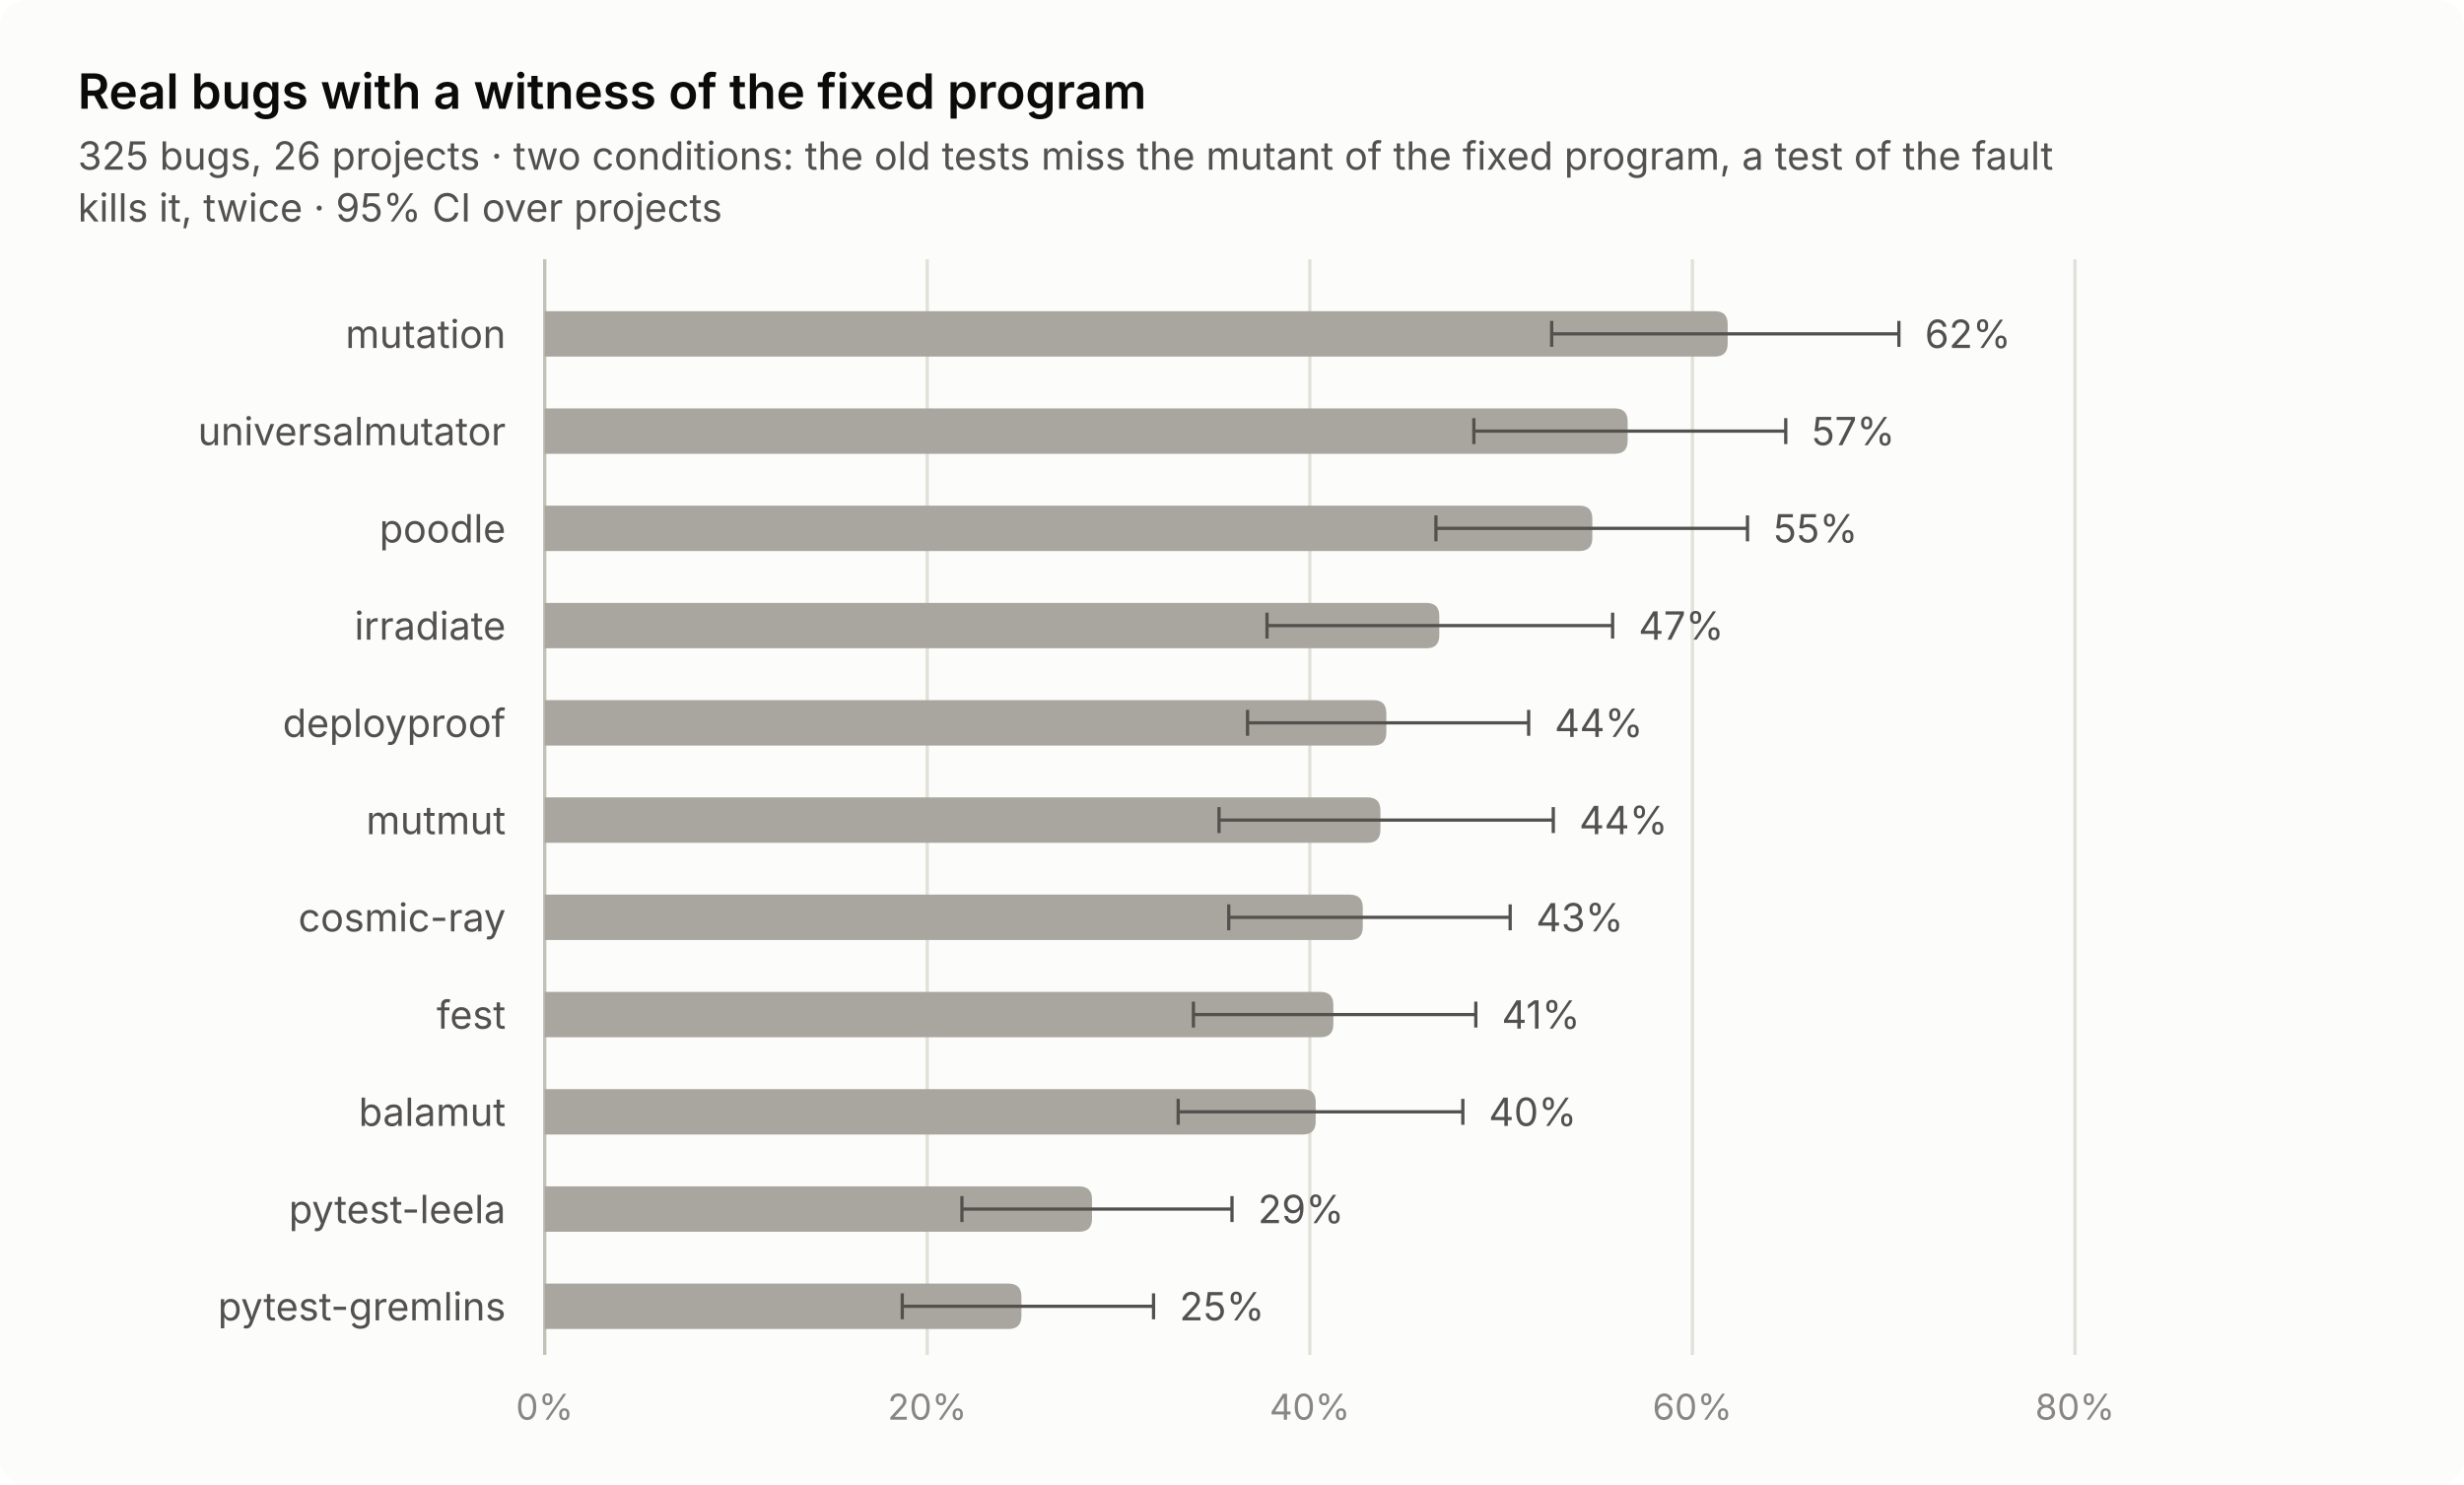
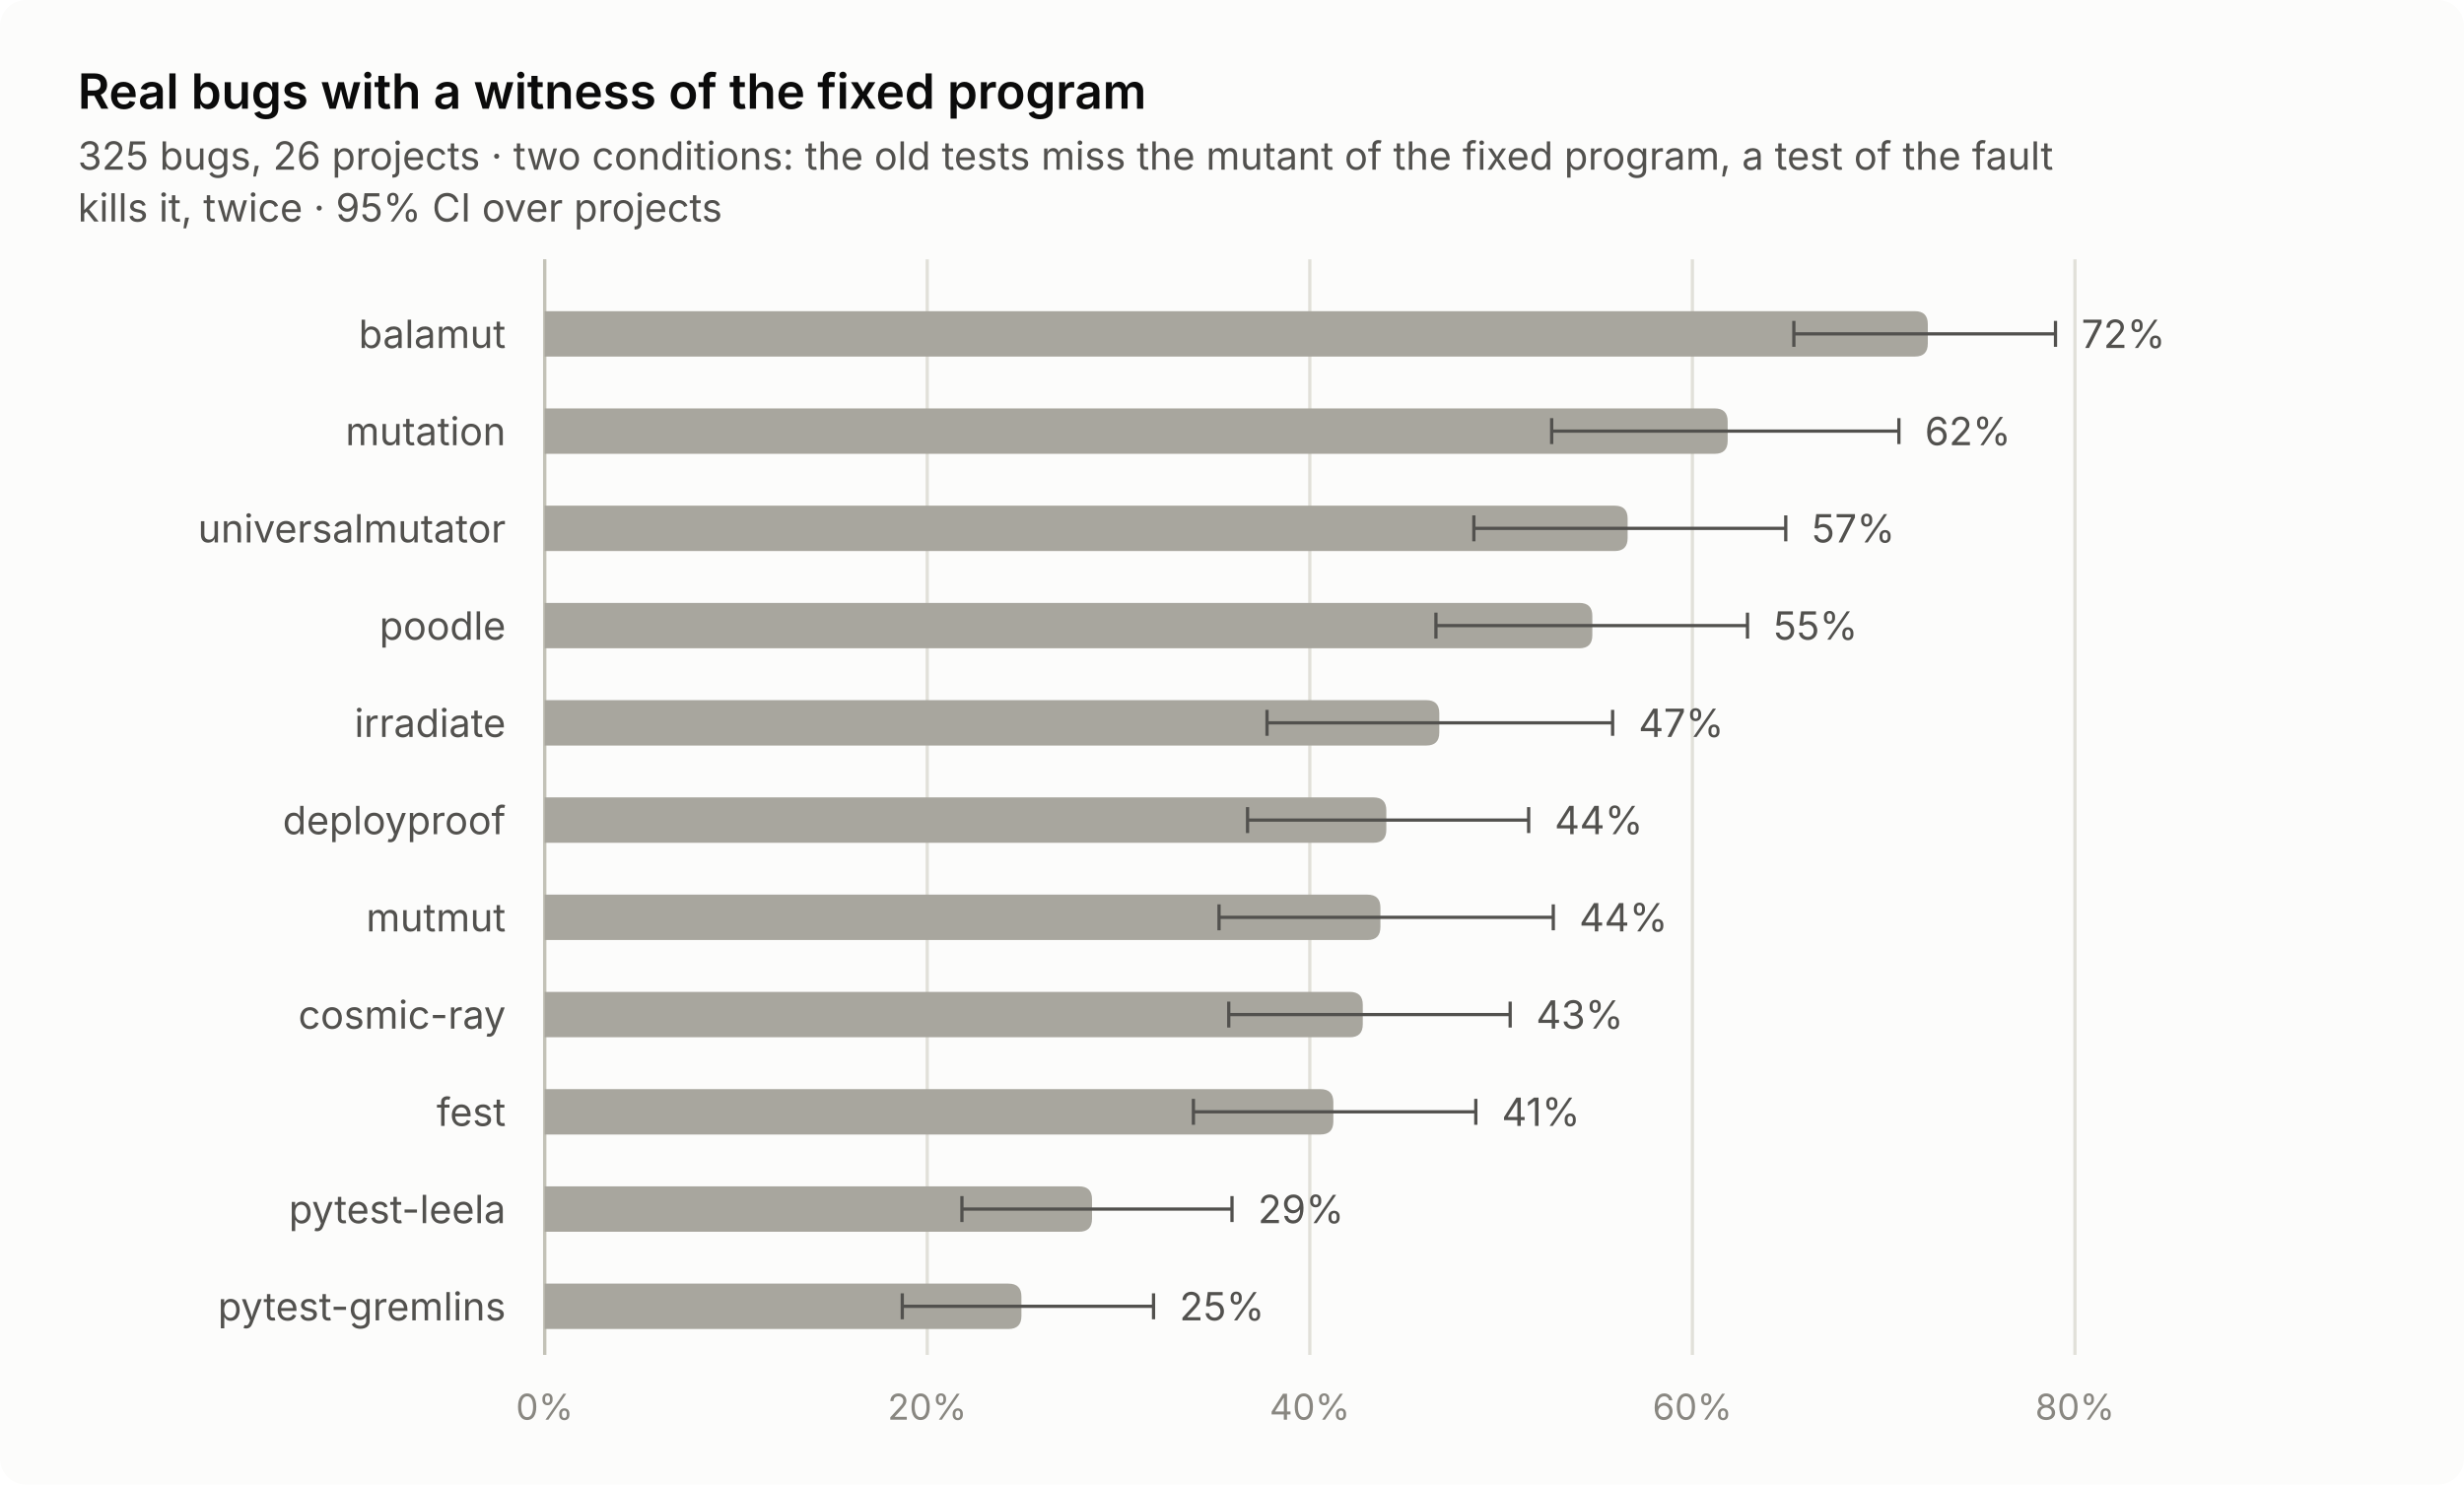
<svg xmlns="http://www.w3.org/2000/svg" width="760" height="458" viewBox="0 0 760 458" font-family="system-ui, -apple-system, &quot;Segoe UI&quot;, sans-serif" role="img" aria-label="Real bugs with a witness of the fixed program">
  <rect width="760" height="458" fill="#fcfcfb" rx="8" />
  <text x="24.0" y="28.0" fill="#0b0b0b" font-size="15" font-weight="600" text-anchor="start" dominant-baseline="middle">Real bugs with a witness of the fixed program</text>
  <text x="24.0" y="48.0" fill="#52514e" font-size="12" font-weight="400" text-anchor="start" dominant-baseline="middle">325 bugs, 26 projects · two conditions: the old tests miss the mutant of the fixed program, a test of the fault</text>
  <text x="24.0" y="64.0" fill="#52514e" font-size="12" font-weight="400" text-anchor="start" dominant-baseline="middle">kills it, twice · 95% CI over projects</text>
  <g transform="translate(0,16)">
    <line x1="168.0" y1="64" x2="168.0" y2="402" stroke="#e1e0d9" stroke-width="1" />
    <text x="168.0" y="418.0" fill="#898781" font-size="11" font-weight="400" text-anchor="middle" dominant-baseline="middle">0%</text>
    <line x1="286.0" y1="64" x2="286.0" y2="402" stroke="#e1e0d9" stroke-width="1" />
    <text x="286.0" y="418.0" fill="#898781" font-size="11" font-weight="400" text-anchor="middle" dominant-baseline="middle">20%</text>
    <line x1="404.0" y1="64" x2="404.0" y2="402" stroke="#e1e0d9" stroke-width="1" />
    <text x="404.0" y="418.0" fill="#898781" font-size="11" font-weight="400" text-anchor="middle" dominant-baseline="middle">40%</text>
    <line x1="522.0" y1="64" x2="522.0" y2="402" stroke="#e1e0d9" stroke-width="1" />
    <text x="522.0" y="418.0" fill="#898781" font-size="11" font-weight="400" text-anchor="middle" dominant-baseline="middle">60%</text>
    <line x1="640.0" y1="64" x2="640.0" y2="402" stroke="#e1e0d9" stroke-width="1" />
    <text x="640.0" y="418.0" fill="#898781" font-size="11" font-weight="400" text-anchor="middle" dominant-baseline="middle">80%</text>
    <line x1="168" y1="64" x2="168" y2="402" stroke="#c3c2b7" stroke-width="1" />
-     <text x="156.0" y="87.0" fill="#52514e" font-size="12" font-weight="400" text-anchor="end" dominant-baseline="middle">mutation</text>
-     <path d="M168.00,80.00 H528.89 Q532.89,80.00 532.89,84.00 V90.00 Q532.89,94.00 528.89,94.00 H168.00 Z" fill="#a8a69e" />
-     <line x1="478.6" y1="87.0" x2="585.7" y2="87.0" stroke="#52514e" stroke-width="1" />
-     <line x1="478.6" y1="83.0" x2="478.6" y2="91.0" stroke="#52514e" stroke-width="1" />
-     <line x1="585.7" y1="83.0" x2="585.7" y2="91.0" stroke="#52514e" stroke-width="1" />
-     <text x="593.7" y="87.0" fill="#52514e" font-size="12" font-weight="400" text-anchor="start" dominant-baseline="middle">62%</text>
-     <text x="156.0" y="117.0" fill="#52514e" font-size="12" font-weight="400" text-anchor="end" dominant-baseline="middle">universalmutator</text>
-     <path d="M168.00,110.00 H498.03 Q502.03,110.00 502.03,114.00 V120.00 Q502.03,124.00 498.03,124.00 H168.00 Z" fill="#a8a69e" />
-     <line x1="454.6" y1="117.0" x2="550.8" y2="117.0" stroke="#52514e" stroke-width="1" />
-     <line x1="454.6" y1="113.0" x2="454.6" y2="121.0" stroke="#52514e" stroke-width="1" />
-     <line x1="550.8" y1="113.0" x2="550.8" y2="121.0" stroke="#52514e" stroke-width="1" />
-     <text x="558.8" y="117.0" fill="#52514e" font-size="12" font-weight="400" text-anchor="start" dominant-baseline="middle">57%</text>
-     <text x="156.0" y="147.0" fill="#52514e" font-size="12" font-weight="400" text-anchor="end" dominant-baseline="middle">poodle</text>
-     <path d="M168.00,140.00 H487.14 Q491.14,140.00 491.14,144.00 V150.00 Q491.14,154.00 487.14,154.00 H168.00 Z" fill="#a8a69e" />
-     <line x1="442.9" y1="147.0" x2="539.0" y2="147.0" stroke="#52514e" stroke-width="1" />
-     <line x1="442.9" y1="143.0" x2="442.9" y2="151.0" stroke="#52514e" stroke-width="1" />
-     <line x1="539.0" y1="143.0" x2="539.0" y2="151.0" stroke="#52514e" stroke-width="1" />
-     <text x="547.0" y="147.0" fill="#52514e" font-size="12" font-weight="400" text-anchor="start" dominant-baseline="middle">55%</text>
-     <text x="156.0" y="177.0" fill="#52514e" font-size="12" font-weight="400" text-anchor="end" dominant-baseline="middle">irradiate</text>
-     <path d="M168.00,170.00 H439.94 Q443.94,170.00 443.94,174.00 V180.00 Q443.94,184.00 439.94,184.00 H168.00 Z" fill="#a8a69e" />
-     <line x1="390.8" y1="177.0" x2="497.4" y2="177.0" stroke="#52514e" stroke-width="1" />
-     <line x1="390.8" y1="173.0" x2="390.8" y2="181.0" stroke="#52514e" stroke-width="1" />
-     <line x1="497.4" y1="173.0" x2="497.4" y2="181.0" stroke="#52514e" stroke-width="1" />
-     <text x="505.4" y="177.0" fill="#52514e" font-size="12" font-weight="400" text-anchor="start" dominant-baseline="middle">47%</text>
-     <text x="156.0" y="207.0" fill="#52514e" font-size="12" font-weight="400" text-anchor="end" dominant-baseline="middle">deployproof</text>
-     <path d="M168.00,200.00 H423.60 Q427.60,200.00 427.60,204.00 V210.00 Q427.60,214.00 423.60,214.00 H168.00 Z" fill="#a8a69e" />
-     <line x1="384.8" y1="207.0" x2="471.5" y2="207.0" stroke="#52514e" stroke-width="1" />
-     <line x1="384.8" y1="203.0" x2="384.8" y2="211.0" stroke="#52514e" stroke-width="1" />
-     <line x1="471.5" y1="203.0" x2="471.5" y2="211.0" stroke="#52514e" stroke-width="1" />
-     <text x="479.5" y="207.0" fill="#52514e" font-size="12" font-weight="400" text-anchor="start" dominant-baseline="middle">44%</text>
-     <text x="156.0" y="237.0" fill="#52514e" font-size="12" font-weight="400" text-anchor="end" dominant-baseline="middle">mutmut</text>
-     <path d="M168.00,230.00 H421.78 Q425.78,230.00 425.78,234.00 V240.00 Q425.78,244.00 421.78,244.00 H168.00 Z" fill="#a8a69e" />
-     <line x1="376.0" y1="237.0" x2="479.1" y2="237.0" stroke="#52514e" stroke-width="1" />
-     <line x1="376.0" y1="233.0" x2="376.0" y2="241.0" stroke="#52514e" stroke-width="1" />
-     <line x1="479.1" y1="233.0" x2="479.1" y2="241.0" stroke="#52514e" stroke-width="1" />
-     <text x="487.1" y="237.0" fill="#52514e" font-size="12" font-weight="400" text-anchor="start" dominant-baseline="middle">44%</text>
-     <text x="156.0" y="267.0" fill="#52514e" font-size="12" font-weight="400" text-anchor="end" dominant-baseline="middle">cosmic-ray</text>
-     <path d="M168.00,260.00 H416.34 Q420.34,260.00 420.34,264.00 V270.00 Q420.34,274.00 416.34,274.00 H168.00 Z" fill="#a8a69e" />
-     <line x1="379.0" y1="267.0" x2="465.8" y2="267.0" stroke="#52514e" stroke-width="1" />
-     <line x1="379.0" y1="263.0" x2="379.0" y2="271.0" stroke="#52514e" stroke-width="1" />
-     <line x1="465.8" y1="263.0" x2="465.8" y2="271.0" stroke="#52514e" stroke-width="1" />
-     <text x="473.8" y="267.0" fill="#52514e" font-size="12" font-weight="400" text-anchor="start" dominant-baseline="middle">43%</text>
-     <text x="156.0" y="297.0" fill="#52514e" font-size="12" font-weight="400" text-anchor="end" dominant-baseline="middle">fest</text>
-     <path d="M168.00,290.00 H407.26 Q411.26,290.00 411.26,294.00 V300.00 Q411.26,304.00 407.26,304.00 H168.00 Z" fill="#a8a69e" />
-     <line x1="368.1" y1="297.0" x2="455.2" y2="297.0" stroke="#52514e" stroke-width="1" />
-     <line x1="368.1" y1="293.0" x2="368.1" y2="301.0" stroke="#52514e" stroke-width="1" />
-     <line x1="455.2" y1="293.0" x2="455.2" y2="301.0" stroke="#52514e" stroke-width="1" />
-     <text x="463.2" y="297.0" fill="#52514e" font-size="12" font-weight="400" text-anchor="start" dominant-baseline="middle">41%</text>
-     <text x="156.0" y="327.0" fill="#52514e" font-size="12" font-weight="400" text-anchor="end" dominant-baseline="middle">balamut</text>
-     <path d="M168.00,320.00 H401.82 Q405.82,320.00 405.82,324.00 V330.00 Q405.82,334.00 401.82,334.00 H168.00 Z" fill="#a8a69e" />
-     <line x1="363.4" y1="327.0" x2="451.2" y2="327.0" stroke="#52514e" stroke-width="1" />
-     <line x1="363.4" y1="323.0" x2="363.4" y2="331.0" stroke="#52514e" stroke-width="1" />
-     <line x1="451.2" y1="323.0" x2="451.2" y2="331.0" stroke="#52514e" stroke-width="1" />
-     <text x="459.2" y="327.0" fill="#52514e" font-size="12" font-weight="400" text-anchor="start" dominant-baseline="middle">40%</text>
+     <text x="156.0" y="87.0" fill="#52514e" font-size="12" font-weight="400" text-anchor="end" dominant-baseline="middle">balamut</text>
+     <path d="M168.00,80.00 H590.62 Q594.62,80.00 594.62,84.00 V90.00 Q594.62,94.00 590.62,94.00 H168.00 Z" fill="#a8a69e" />
+     <line x1="553.3" y1="87.0" x2="634.0" y2="87.0" stroke="#52514e" stroke-width="1" />
+     <line x1="553.3" y1="83.0" x2="553.3" y2="91.0" stroke="#52514e" stroke-width="1" />
+     <line x1="634.0" y1="83.0" x2="634.0" y2="91.0" stroke="#52514e" stroke-width="1" />
+     <text x="642.0" y="87.0" fill="#52514e" font-size="12" font-weight="400" text-anchor="start" dominant-baseline="middle">72%</text>
+     <text x="156.0" y="117.0" fill="#52514e" font-size="12" font-weight="400" text-anchor="end" dominant-baseline="middle">mutation</text>
+     <path d="M168.00,110.00 H528.89 Q532.89,110.00 532.89,114.00 V120.00 Q532.89,124.00 528.89,124.00 H168.00 Z" fill="#a8a69e" />
+     <line x1="478.6" y1="117.0" x2="585.7" y2="117.0" stroke="#52514e" stroke-width="1" />
+     <line x1="478.6" y1="113.0" x2="478.6" y2="121.0" stroke="#52514e" stroke-width="1" />
+     <line x1="585.7" y1="113.0" x2="585.7" y2="121.0" stroke="#52514e" stroke-width="1" />
+     <text x="593.7" y="117.0" fill="#52514e" font-size="12" font-weight="400" text-anchor="start" dominant-baseline="middle">62%</text>
+     <text x="156.0" y="147.0" fill="#52514e" font-size="12" font-weight="400" text-anchor="end" dominant-baseline="middle">universalmutator</text>
+     <path d="M168.00,140.00 H498.03 Q502.03,140.00 502.03,144.00 V150.00 Q502.03,154.00 498.03,154.00 H168.00 Z" fill="#a8a69e" />
+     <line x1="454.6" y1="147.0" x2="550.8" y2="147.0" stroke="#52514e" stroke-width="1" />
+     <line x1="454.6" y1="143.0" x2="454.6" y2="151.0" stroke="#52514e" stroke-width="1" />
+     <line x1="550.8" y1="143.0" x2="550.8" y2="151.0" stroke="#52514e" stroke-width="1" />
+     <text x="558.8" y="147.0" fill="#52514e" font-size="12" font-weight="400" text-anchor="start" dominant-baseline="middle">57%</text>
+     <text x="156.0" y="177.0" fill="#52514e" font-size="12" font-weight="400" text-anchor="end" dominant-baseline="middle">poodle</text>
+     <path d="M168.00,170.00 H487.14 Q491.14,170.00 491.14,174.00 V180.00 Q491.14,184.00 487.14,184.00 H168.00 Z" fill="#a8a69e" />
+     <line x1="442.9" y1="177.0" x2="539.0" y2="177.0" stroke="#52514e" stroke-width="1" />
+     <line x1="442.9" y1="173.0" x2="442.9" y2="181.0" stroke="#52514e" stroke-width="1" />
+     <line x1="539.0" y1="173.0" x2="539.0" y2="181.0" stroke="#52514e" stroke-width="1" />
+     <text x="547.0" y="177.0" fill="#52514e" font-size="12" font-weight="400" text-anchor="start" dominant-baseline="middle">55%</text>
+     <text x="156.0" y="207.0" fill="#52514e" font-size="12" font-weight="400" text-anchor="end" dominant-baseline="middle">irradiate</text>
+     <path d="M168.00,200.00 H439.94 Q443.94,200.00 443.94,204.00 V210.00 Q443.94,214.00 439.94,214.00 H168.00 Z" fill="#a8a69e" />
+     <line x1="390.8" y1="207.0" x2="497.4" y2="207.0" stroke="#52514e" stroke-width="1" />
+     <line x1="390.8" y1="203.0" x2="390.8" y2="211.0" stroke="#52514e" stroke-width="1" />
+     <line x1="497.4" y1="203.0" x2="497.4" y2="211.0" stroke="#52514e" stroke-width="1" />
+     <text x="505.4" y="207.0" fill="#52514e" font-size="12" font-weight="400" text-anchor="start" dominant-baseline="middle">47%</text>
+     <text x="156.0" y="237.0" fill="#52514e" font-size="12" font-weight="400" text-anchor="end" dominant-baseline="middle">deployproof</text>
+     <path d="M168.00,230.00 H423.60 Q427.60,230.00 427.60,234.00 V240.00 Q427.60,244.00 423.60,244.00 H168.00 Z" fill="#a8a69e" />
+     <line x1="384.8" y1="237.0" x2="471.5" y2="237.0" stroke="#52514e" stroke-width="1" />
+     <line x1="384.8" y1="233.0" x2="384.8" y2="241.0" stroke="#52514e" stroke-width="1" />
+     <line x1="471.5" y1="233.0" x2="471.5" y2="241.0" stroke="#52514e" stroke-width="1" />
+     <text x="479.5" y="237.0" fill="#52514e" font-size="12" font-weight="400" text-anchor="start" dominant-baseline="middle">44%</text>
+     <text x="156.0" y="267.0" fill="#52514e" font-size="12" font-weight="400" text-anchor="end" dominant-baseline="middle">mutmut</text>
+     <path d="M168.00,260.00 H421.78 Q425.78,260.00 425.78,264.00 V270.00 Q425.78,274.00 421.78,274.00 H168.00 Z" fill="#a8a69e" />
+     <line x1="376.0" y1="267.0" x2="479.1" y2="267.0" stroke="#52514e" stroke-width="1" />
+     <line x1="376.0" y1="263.0" x2="376.0" y2="271.0" stroke="#52514e" stroke-width="1" />
+     <line x1="479.1" y1="263.0" x2="479.1" y2="271.0" stroke="#52514e" stroke-width="1" />
+     <text x="487.1" y="267.0" fill="#52514e" font-size="12" font-weight="400" text-anchor="start" dominant-baseline="middle">44%</text>
+     <text x="156.0" y="297.0" fill="#52514e" font-size="12" font-weight="400" text-anchor="end" dominant-baseline="middle">cosmic-ray</text>
+     <path d="M168.00,290.00 H416.34 Q420.34,290.00 420.34,294.00 V300.00 Q420.34,304.00 416.34,304.00 H168.00 Z" fill="#a8a69e" />
+     <line x1="379.0" y1="297.0" x2="465.8" y2="297.0" stroke="#52514e" stroke-width="1" />
+     <line x1="379.0" y1="293.0" x2="379.0" y2="301.0" stroke="#52514e" stroke-width="1" />
+     <line x1="465.8" y1="293.0" x2="465.8" y2="301.0" stroke="#52514e" stroke-width="1" />
+     <text x="473.8" y="297.0" fill="#52514e" font-size="12" font-weight="400" text-anchor="start" dominant-baseline="middle">43%</text>
+     <text x="156.0" y="327.0" fill="#52514e" font-size="12" font-weight="400" text-anchor="end" dominant-baseline="middle">fest</text>
+     <path d="M168.00,320.00 H407.26 Q411.26,320.00 411.26,324.00 V330.00 Q411.26,334.00 407.26,334.00 H168.00 Z" fill="#a8a69e" />
+     <line x1="368.1" y1="327.0" x2="455.2" y2="327.0" stroke="#52514e" stroke-width="1" />
+     <line x1="368.1" y1="323.0" x2="368.1" y2="331.0" stroke="#52514e" stroke-width="1" />
+     <line x1="455.2" y1="323.0" x2="455.2" y2="331.0" stroke="#52514e" stroke-width="1" />
+     <text x="463.2" y="327.0" fill="#52514e" font-size="12" font-weight="400" text-anchor="start" dominant-baseline="middle">41%</text>
    <text x="156.0" y="357.0" fill="#52514e" font-size="12" font-weight="400" text-anchor="end" dominant-baseline="middle">pytest-leela</text>
    <path d="M168.00,350.00 H332.83 Q336.83,350.00 336.83,354.00 V360.00 Q336.83,364.00 332.83,364.00 H168.00 Z" fill="#a8a69e" />
    <line x1="296.7" y1="357.0" x2="380.0" y2="357.0" stroke="#52514e" stroke-width="1" />
    <line x1="296.7" y1="353.0" x2="296.7" y2="361.0" stroke="#52514e" stroke-width="1" />
    <line x1="380.0" y1="353.0" x2="380.0" y2="361.0" stroke="#52514e" stroke-width="1" />
    <text x="388.0" y="357.0" fill="#52514e" font-size="12" font-weight="400" text-anchor="start" dominant-baseline="middle">29%</text>
    <text x="156.0" y="387.0" fill="#52514e" font-size="12" font-weight="400" text-anchor="end" dominant-baseline="middle">pytest-gremlins</text>
    <path d="M168.00,380.00 H311.05 Q315.05,380.00 315.05,384.00 V390.00 Q315.05,394.00 311.05,394.00 H168.00 Z" fill="#a8a69e" />
    <line x1="278.3" y1="387.0" x2="355.8" y2="387.0" stroke="#52514e" stroke-width="1" />
    <line x1="278.3" y1="383.0" x2="278.3" y2="391.0" stroke="#52514e" stroke-width="1" />
    <line x1="355.8" y1="383.0" x2="355.8" y2="391.0" stroke="#52514e" stroke-width="1" />
    <text x="363.8" y="387.0" fill="#52514e" font-size="12" font-weight="400" text-anchor="start" dominant-baseline="middle">25%</text>
  </g>
</svg>
